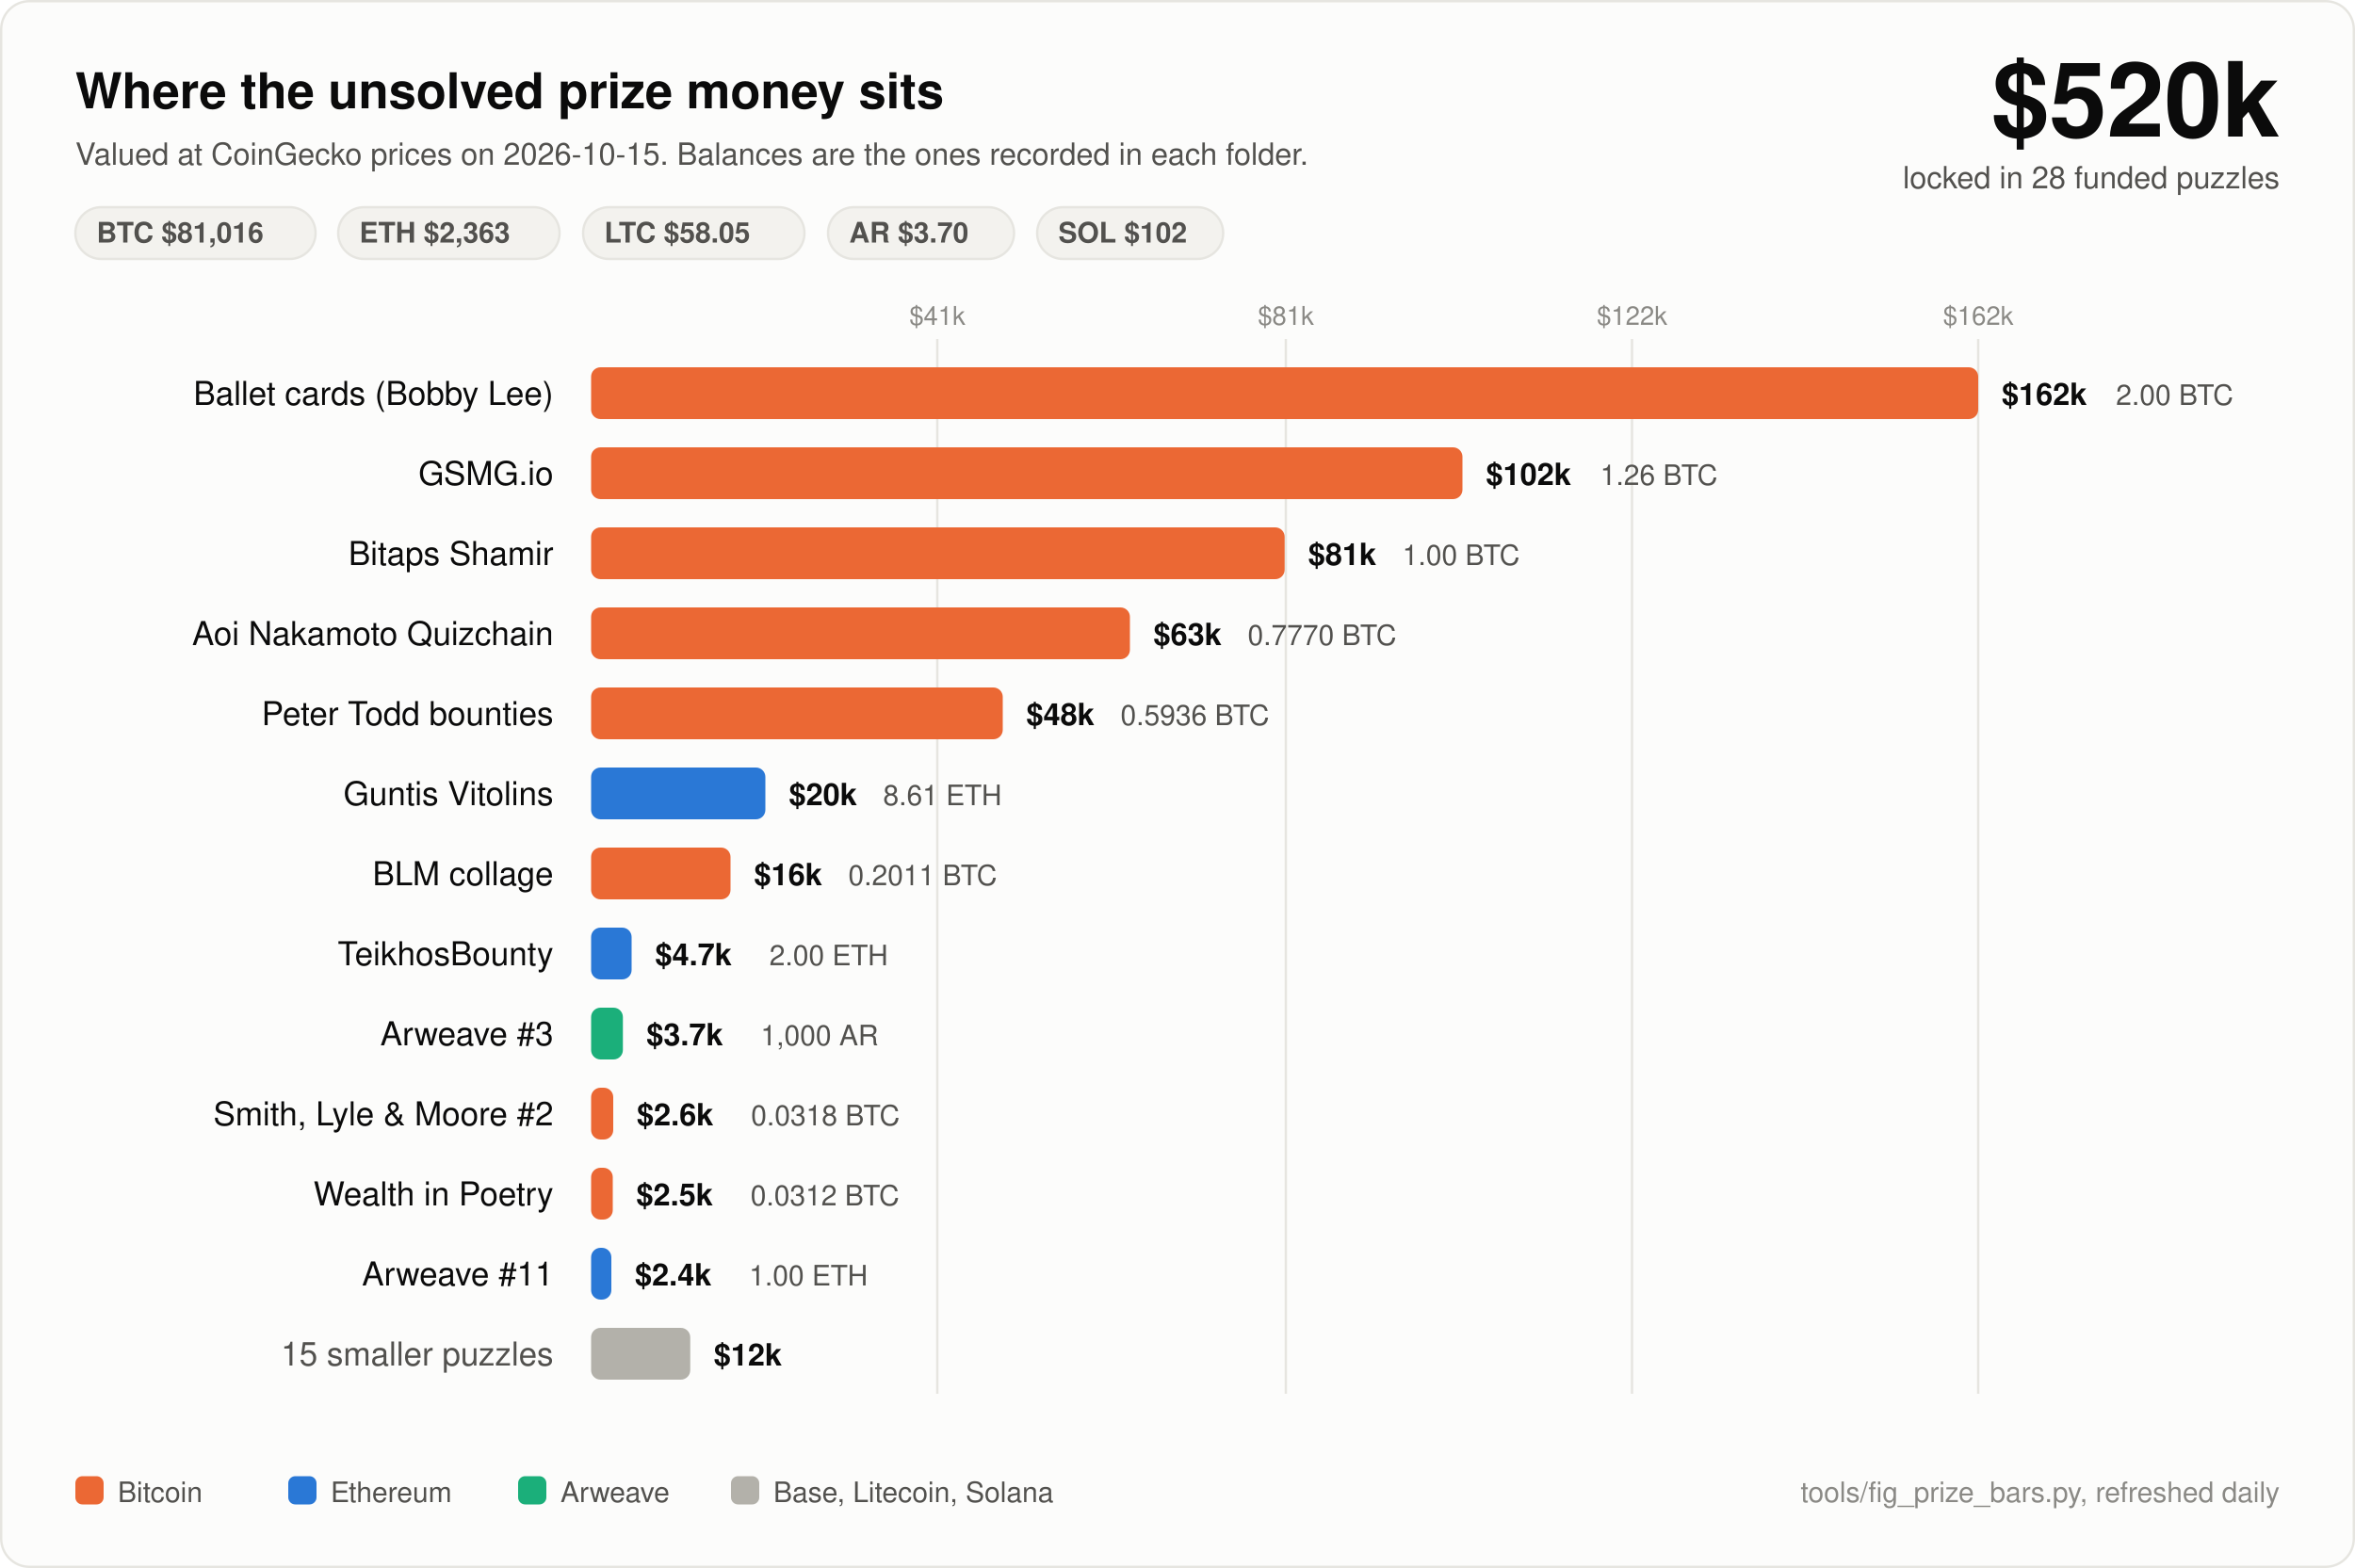
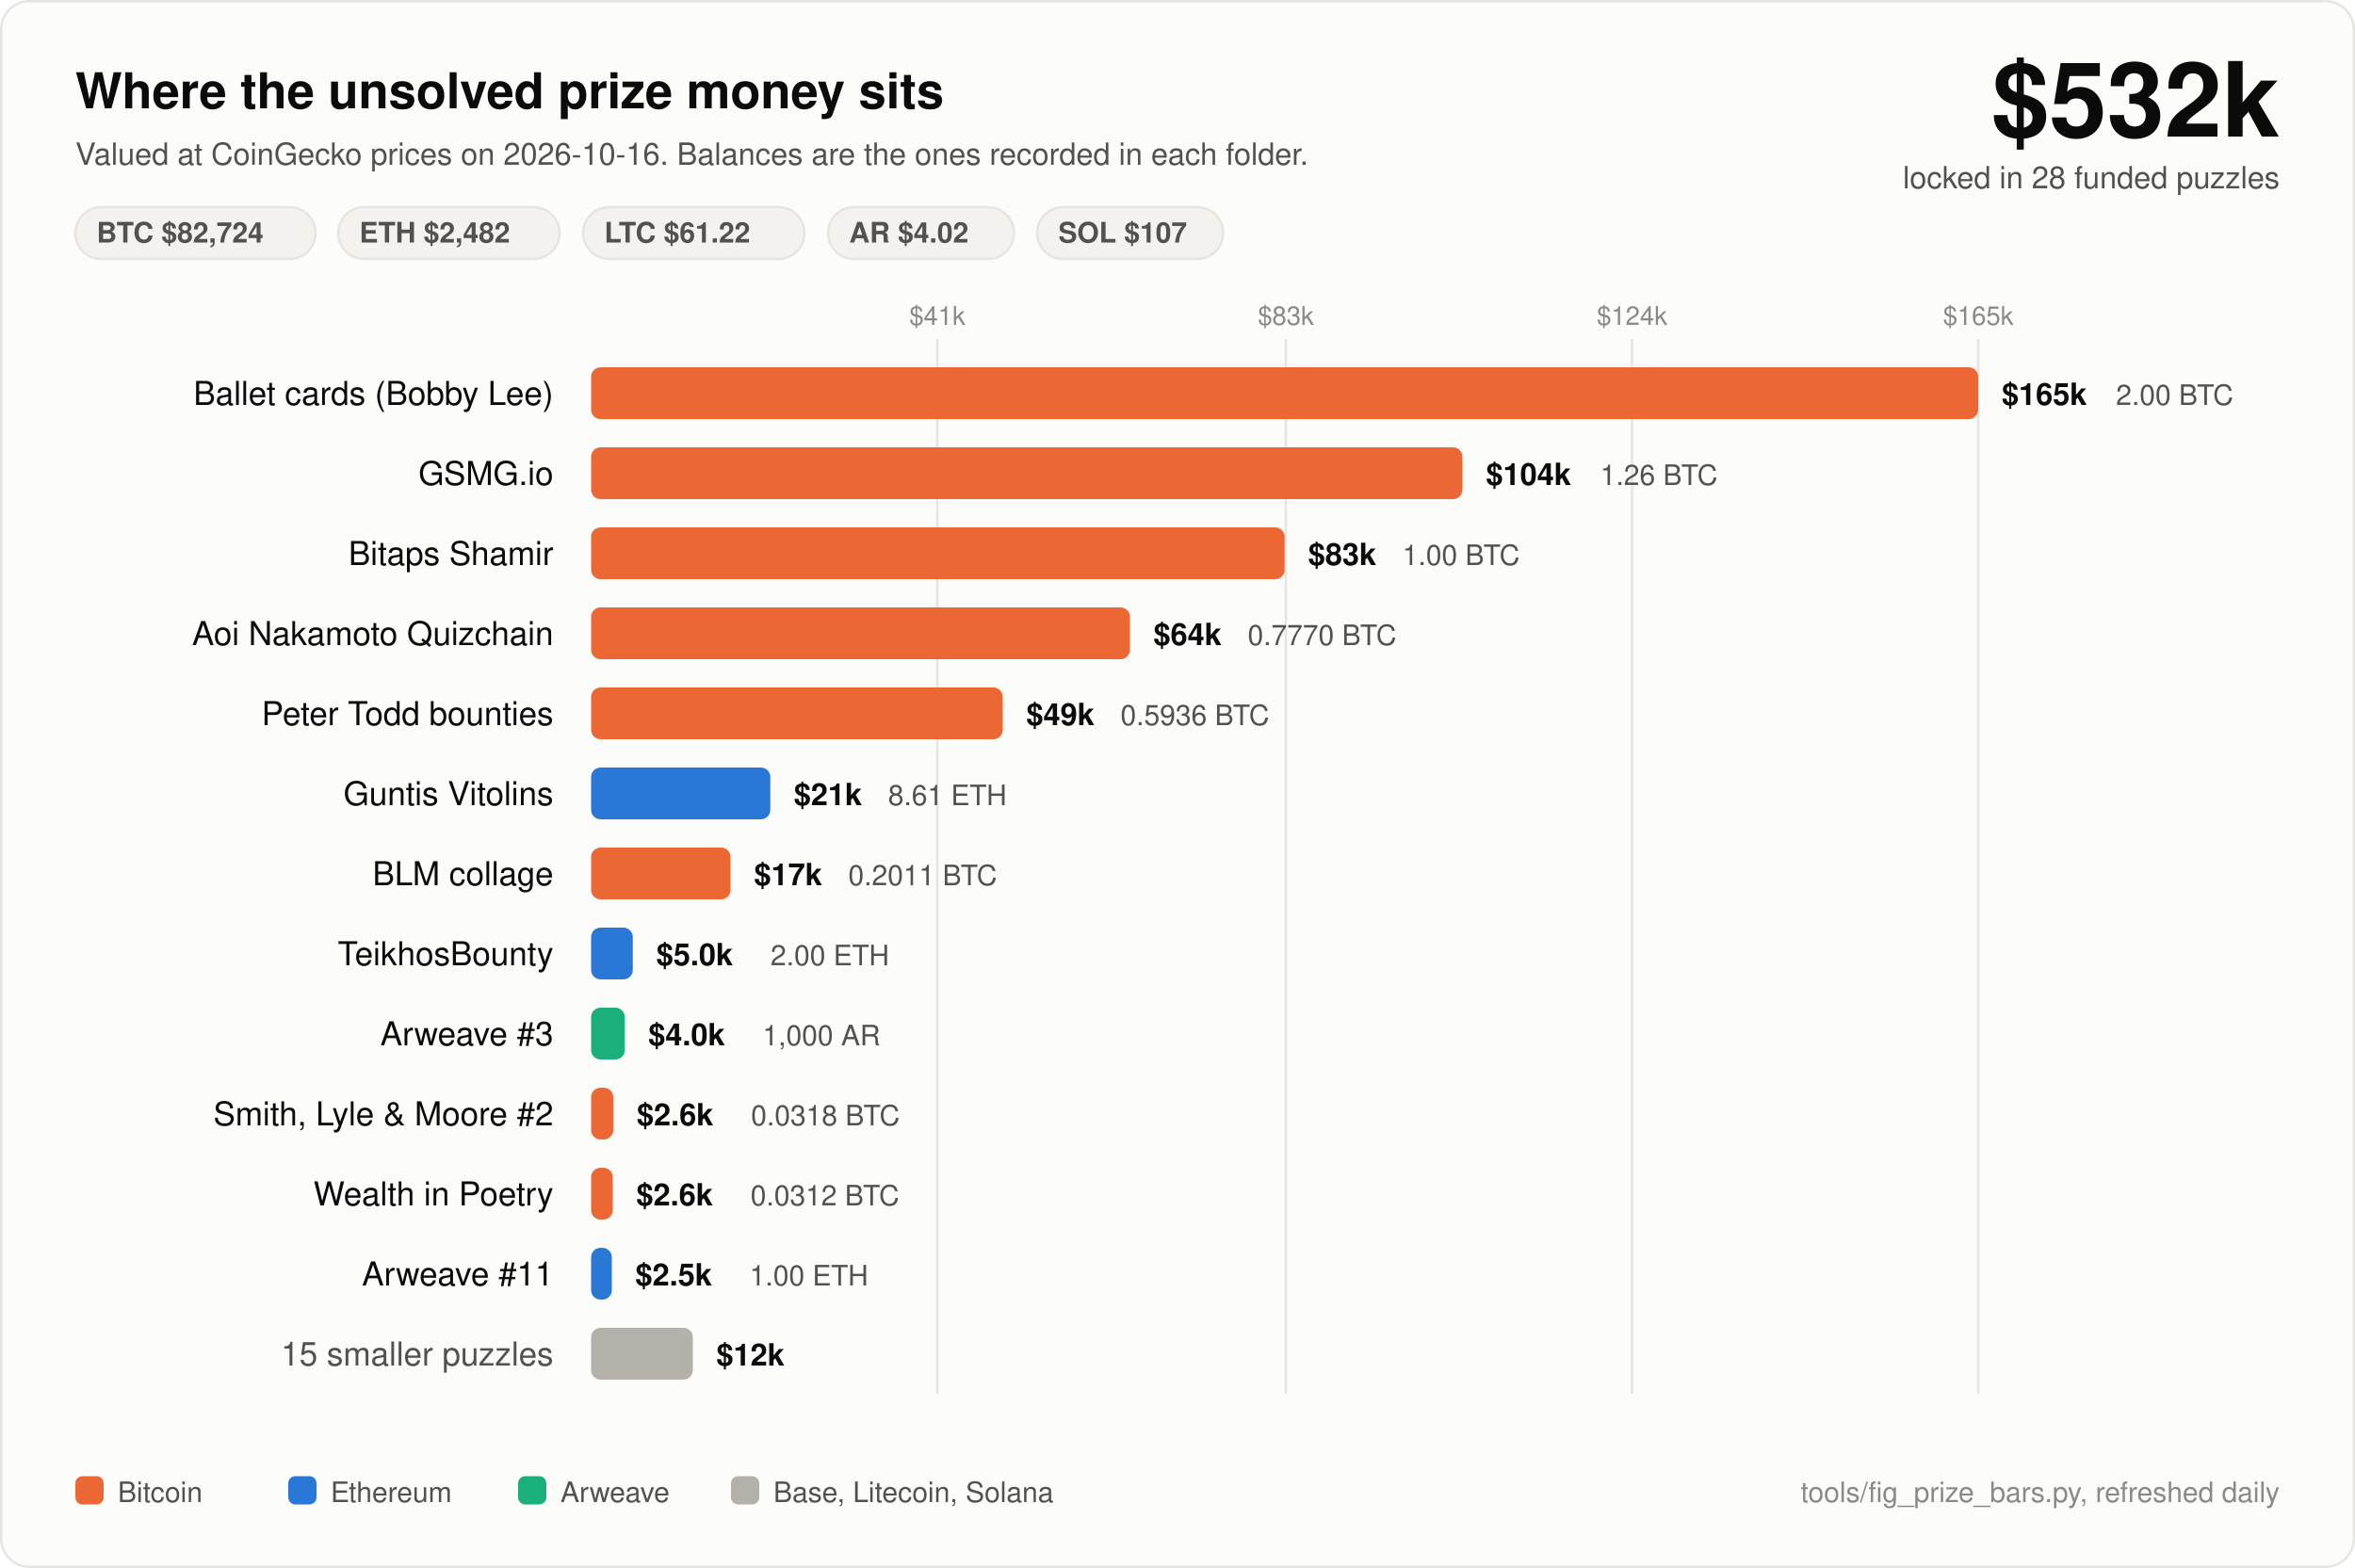
<svg xmlns="http://www.w3.org/2000/svg" width="1000" height="666" viewBox="0 0 1000 666" font-family="ui-sans-serif, -apple-system, Segoe UI, Helvetica, Arial, sans-serif">
  <rect x="0.5" y="0.5" width="999" height="665" rx="12" fill="#fcfcfb" stroke="#e6e5e0" />
  <text x="32" y="46" fill="#0b0b0b" font-size="21" font-weight="700">Where the unsolved prize money sits</text>
-   <text x="32" y="70" fill="#52514e" font-size="13">Valued at CoinGecko prices on 2026-10-15. Balances are the ones recorded in each folder.</text>
-   <text x="968" y="58" fill="#0b0b0b" font-size="44" font-weight="700" text-anchor="end">$520k</text>
+   <text x="32" y="70" fill="#52514e" font-size="13">Valued at CoinGecko prices on 2026-10-16. Balances are the ones recorded in each folder.</text>
+   <text x="968" y="58" fill="#0b0b0b" font-size="44" font-weight="700" text-anchor="end">$532k</text>
  <text x="968" y="80" fill="#52514e" font-size="13" text-anchor="end">locked in 28 funded puzzles</text>
  <rect x="32" y="88" width="102" height="22" rx="11" fill="#f3f2ee" stroke="#e6e5e0" />
-   <text x="41" y="103" fill="#52514e" font-size="12" font-weight="600">BTC $81,016</text>
+   <text x="41" y="103" fill="#52514e" font-size="12" font-weight="600">BTC $82,724</text>
  <rect x="143.6" y="88" width="94" height="22" rx="11" fill="#f3f2ee" stroke="#e6e5e0" />
-   <text x="152.6" y="103" fill="#52514e" font-size="12" font-weight="600">ETH $2,363</text>
+   <text x="152.6" y="103" fill="#52514e" font-size="12" font-weight="600">ETH $2,482</text>
  <rect x="247.6" y="88" width="94" height="22" rx="11" fill="#f3f2ee" stroke="#e6e5e0" />
-   <text x="256.6" y="103" fill="#52514e" font-size="12" font-weight="600">LTC $58.05</text>
+   <text x="256.6" y="103" fill="#52514e" font-size="12" font-weight="600">LTC $61.22</text>
  <rect x="351.6" y="88" width="79" height="22" rx="11" fill="#f3f2ee" stroke="#e6e5e0" />
-   <text x="360.6" y="103" fill="#52514e" font-size="12" font-weight="600">AR $3.70</text>
+   <text x="360.6" y="103" fill="#52514e" font-size="12" font-weight="600">AR $4.02</text>
  <rect x="440.4" y="88" width="79" height="22" rx="11" fill="#f3f2ee" stroke="#e6e5e0" />
-   <text x="449.4" y="103" fill="#52514e" font-size="12" font-weight="600">SOL $102</text>
+   <text x="449.4" y="103" fill="#52514e" font-size="12" font-weight="600">SOL $107</text>
  <line x1="398" y1="144" x2="398" y2="592" stroke="#e6e5e0" stroke-width="1" />
  <text x="398" y="138" fill="#8a8985" font-size="11" text-anchor="middle">$41k</text>
  <line x1="546" y1="144" x2="546" y2="592" stroke="#e6e5e0" stroke-width="1" />
-   <text x="546" y="138" fill="#8a8985" font-size="11" text-anchor="middle">$81k</text>
+   <text x="546" y="138" fill="#8a8985" font-size="11" text-anchor="middle">$83k</text>
  <line x1="693" y1="144" x2="693" y2="592" stroke="#e6e5e0" stroke-width="1" />
-   <text x="693" y="138" fill="#8a8985" font-size="11" text-anchor="middle">$122k</text>
+   <text x="693" y="138" fill="#8a8985" font-size="11" text-anchor="middle">$124k</text>
  <line x1="840" y1="144" x2="840" y2="592" stroke="#e6e5e0" stroke-width="1" />
-   <text x="840" y="138" fill="#8a8985" font-size="11" text-anchor="middle">$162k</text>
+   <text x="840" y="138" fill="#8a8985" font-size="11" text-anchor="middle">$165k</text>
  <text x="235" y="172" fill="#0b0b0b" font-size="14" text-anchor="end">Ballet cards (Bobby Lee)</text>
  <rect x="251" y="156" width="589.0" height="22" rx="4" fill="#eb6834" />
-   <text x="850.0" y="172" fill="#0b0b0b" font-size="13" font-weight="600">$162k</text>
+   <text x="850.0" y="172" fill="#0b0b0b" font-size="13" font-weight="600">$165k</text>
  <text x="898.5" y="172" fill="#52514e" font-size="12">2.00 BTC</text>
  <text x="235" y="206" fill="#0b0b0b" font-size="14" text-anchor="end">GSMG.io</text>
  <rect x="251" y="190" width="370.0" height="22" rx="4" fill="#eb6834" />
-   <text x="631.0" y="206" fill="#0b0b0b" font-size="13" font-weight="600">$102k</text>
+   <text x="631.0" y="206" fill="#0b0b0b" font-size="13" font-weight="600">$104k</text>
  <text x="679.5" y="206" fill="#52514e" font-size="12">1.26 BTC</text>
  <text x="235" y="240" fill="#0b0b0b" font-size="14" text-anchor="end">Bitaps Shamir</text>
  <rect x="251" y="224" width="294.5" height="22" rx="4" fill="#eb6834" />
-   <text x="555.5" y="240" fill="#0b0b0b" font-size="13" font-weight="600">$81k</text>
+   <text x="555.5" y="240" fill="#0b0b0b" font-size="13" font-weight="600">$83k</text>
  <text x="595.5" y="240" fill="#52514e" font-size="12">1.00 BTC</text>
  <text x="235" y="274" fill="#0b0b0b" font-size="14" text-anchor="end">Aoi Nakamoto Quizchain</text>
  <rect x="251" y="258" width="228.8" height="22" rx="4" fill="#eb6834" />
-   <text x="489.8" y="274" fill="#0b0b0b" font-size="13" font-weight="600">$63k</text>
+   <text x="489.8" y="274" fill="#0b0b0b" font-size="13" font-weight="600">$64k</text>
  <text x="529.8" y="274" fill="#52514e" font-size="12">0.7770 BTC</text>
  <text x="235" y="308" fill="#0b0b0b" font-size="14" text-anchor="end">Peter Todd bounties</text>
  <rect x="251" y="292" width="174.8" height="22" rx="4" fill="#eb6834" />
-   <text x="435.8" y="308" fill="#0b0b0b" font-size="13" font-weight="600">$48k</text>
+   <text x="435.8" y="308" fill="#0b0b0b" font-size="13" font-weight="600">$49k</text>
  <text x="475.8" y="308" fill="#52514e" font-size="12">0.5936 BTC</text>
  <text x="235" y="342" fill="#0b0b0b" font-size="14" text-anchor="end">Guntis Vitolins</text>
-   <rect x="251" y="326" width="74.0" height="22" rx="4" fill="#2a78d6" />
-   <text x="335.0" y="342" fill="#0b0b0b" font-size="13" font-weight="600">$20k</text>
-   <text x="375.0" y="342" fill="#52514e" font-size="12">8.61 ETH</text>
+   <rect x="251" y="326" width="76.1" height="22" rx="4" fill="#2a78d6" />
+   <text x="337.1" y="342" fill="#0b0b0b" font-size="13" font-weight="600">$21k</text>
+   <text x="377.1" y="342" fill="#52514e" font-size="12">8.61 ETH</text>
  <text x="235" y="376" fill="#0b0b0b" font-size="14" text-anchor="end">BLM collage</text>
  <rect x="251" y="360" width="59.2" height="22" rx="4" fill="#eb6834" />
-   <text x="320.2" y="376" fill="#0b0b0b" font-size="13" font-weight="600">$16k</text>
+   <text x="320.2" y="376" fill="#0b0b0b" font-size="13" font-weight="600">$17k</text>
  <text x="360.2" y="376" fill="#52514e" font-size="12">0.2011 BTC</text>
  <text x="235" y="410" fill="#0b0b0b" font-size="14" text-anchor="end">TeikhosBounty</text>
-   <rect x="251" y="394" width="17.2" height="22" rx="4" fill="#2a78d6" />
-   <text x="278.2" y="410" fill="#0b0b0b" font-size="13" font-weight="600">$4.7k</text>
-   <text x="326.7" y="410" fill="#52514e" font-size="12">2.00 ETH</text>
+   <rect x="251" y="394" width="17.7" height="22" rx="4" fill="#2a78d6" />
+   <text x="278.7" y="410" fill="#0b0b0b" font-size="13" font-weight="600">$5.0k</text>
+   <text x="327.2" y="410" fill="#52514e" font-size="12">2.00 ETH</text>
  <text x="235" y="444" fill="#0b0b0b" font-size="14" text-anchor="end">Arweave #3</text>
-   <rect x="251" y="428" width="13.5" height="22" rx="4" fill="#1baf7a" />
-   <text x="274.5" y="444" fill="#0b0b0b" font-size="13" font-weight="600">$3.7k</text>
-   <text x="323.0" y="444" fill="#52514e" font-size="12">1,000 AR</text>
+   <rect x="251" y="428" width="14.3" height="22" rx="4" fill="#1baf7a" />
+   <text x="275.3" y="444" fill="#0b0b0b" font-size="13" font-weight="600">$4.0k</text>
+   <text x="323.8" y="444" fill="#52514e" font-size="12">1,000 AR</text>
  <text x="235" y="478" fill="#0b0b0b" font-size="14" text-anchor="end">Smith, Lyle &amp; Moore #2</text>
  <rect x="251" y="462" width="9.4" height="22" rx="4" fill="#eb6834" />
  <text x="270.4" y="478" fill="#0b0b0b" font-size="13" font-weight="600">$2.6k</text>
  <text x="318.9" y="478" fill="#52514e" font-size="12">0.0318 BTC</text>
  <text x="235" y="512" fill="#0b0b0b" font-size="14" text-anchor="end">Wealth in Poetry</text>
  <rect x="251" y="496" width="9.2" height="22" rx="4" fill="#eb6834" />
-   <text x="270.2" y="512" fill="#0b0b0b" font-size="13" font-weight="600">$2.5k</text>
+   <text x="270.2" y="512" fill="#0b0b0b" font-size="13" font-weight="600">$2.6k</text>
  <text x="318.7" y="512" fill="#52514e" font-size="12">0.0312 BTC</text>
  <text x="235" y="546" fill="#0b0b0b" font-size="14" text-anchor="end">Arweave #11</text>
-   <rect x="251" y="530" width="8.6" height="22" rx="4" fill="#2a78d6" />
-   <text x="269.6" y="546" fill="#0b0b0b" font-size="13" font-weight="600">$2.4k</text>
-   <text x="318.1" y="546" fill="#52514e" font-size="12">1.00 ETH</text>
+   <rect x="251" y="530" width="8.8" height="22" rx="4" fill="#2a78d6" />
+   <text x="269.8" y="546" fill="#0b0b0b" font-size="13" font-weight="600">$2.5k</text>
+   <text x="318.3" y="546" fill="#52514e" font-size="12">1.00 ETH</text>
  <text x="235" y="580" fill="#52514e" font-size="14" text-anchor="end">15 smaller puzzles</text>
-   <rect x="251" y="564" width="42.1" height="22" rx="4" fill="#b3b1aa" />
-   <text x="303.1" y="580" fill="#0b0b0b" font-size="13" font-weight="600">$12k</text>
+   <rect x="251" y="564" width="43.2" height="22" rx="4" fill="#b3b1aa" />
+   <text x="304.2" y="580" fill="#0b0b0b" font-size="13" font-weight="600">$12k</text>
  <rect x="32" y="627" width="12" height="12" rx="3" fill="#eb6834" />
  <text x="50" y="638" fill="#52514e" font-size="12">Bitcoin</text>
  <rect x="122.4" y="627" width="12" height="12" rx="3" fill="#2a78d6" />
  <text x="140.4" y="638" fill="#52514e" font-size="12">Ethereum</text>
  <rect x="220.0" y="627" width="12" height="12" rx="3" fill="#1baf7a" />
  <text x="238.0" y="638" fill="#52514e" font-size="12">Arweave</text>
  <rect x="310.4" y="627" width="12" height="12" rx="3" fill="#b3b1aa" />
  <text x="328.4" y="638" fill="#52514e" font-size="12">Base, Litecoin, Solana</text>
  <text x="968" y="638" fill="#8a8985" font-size="12" text-anchor="end">tools/fig_prize_bars.py, refreshed daily</text>
</svg>
